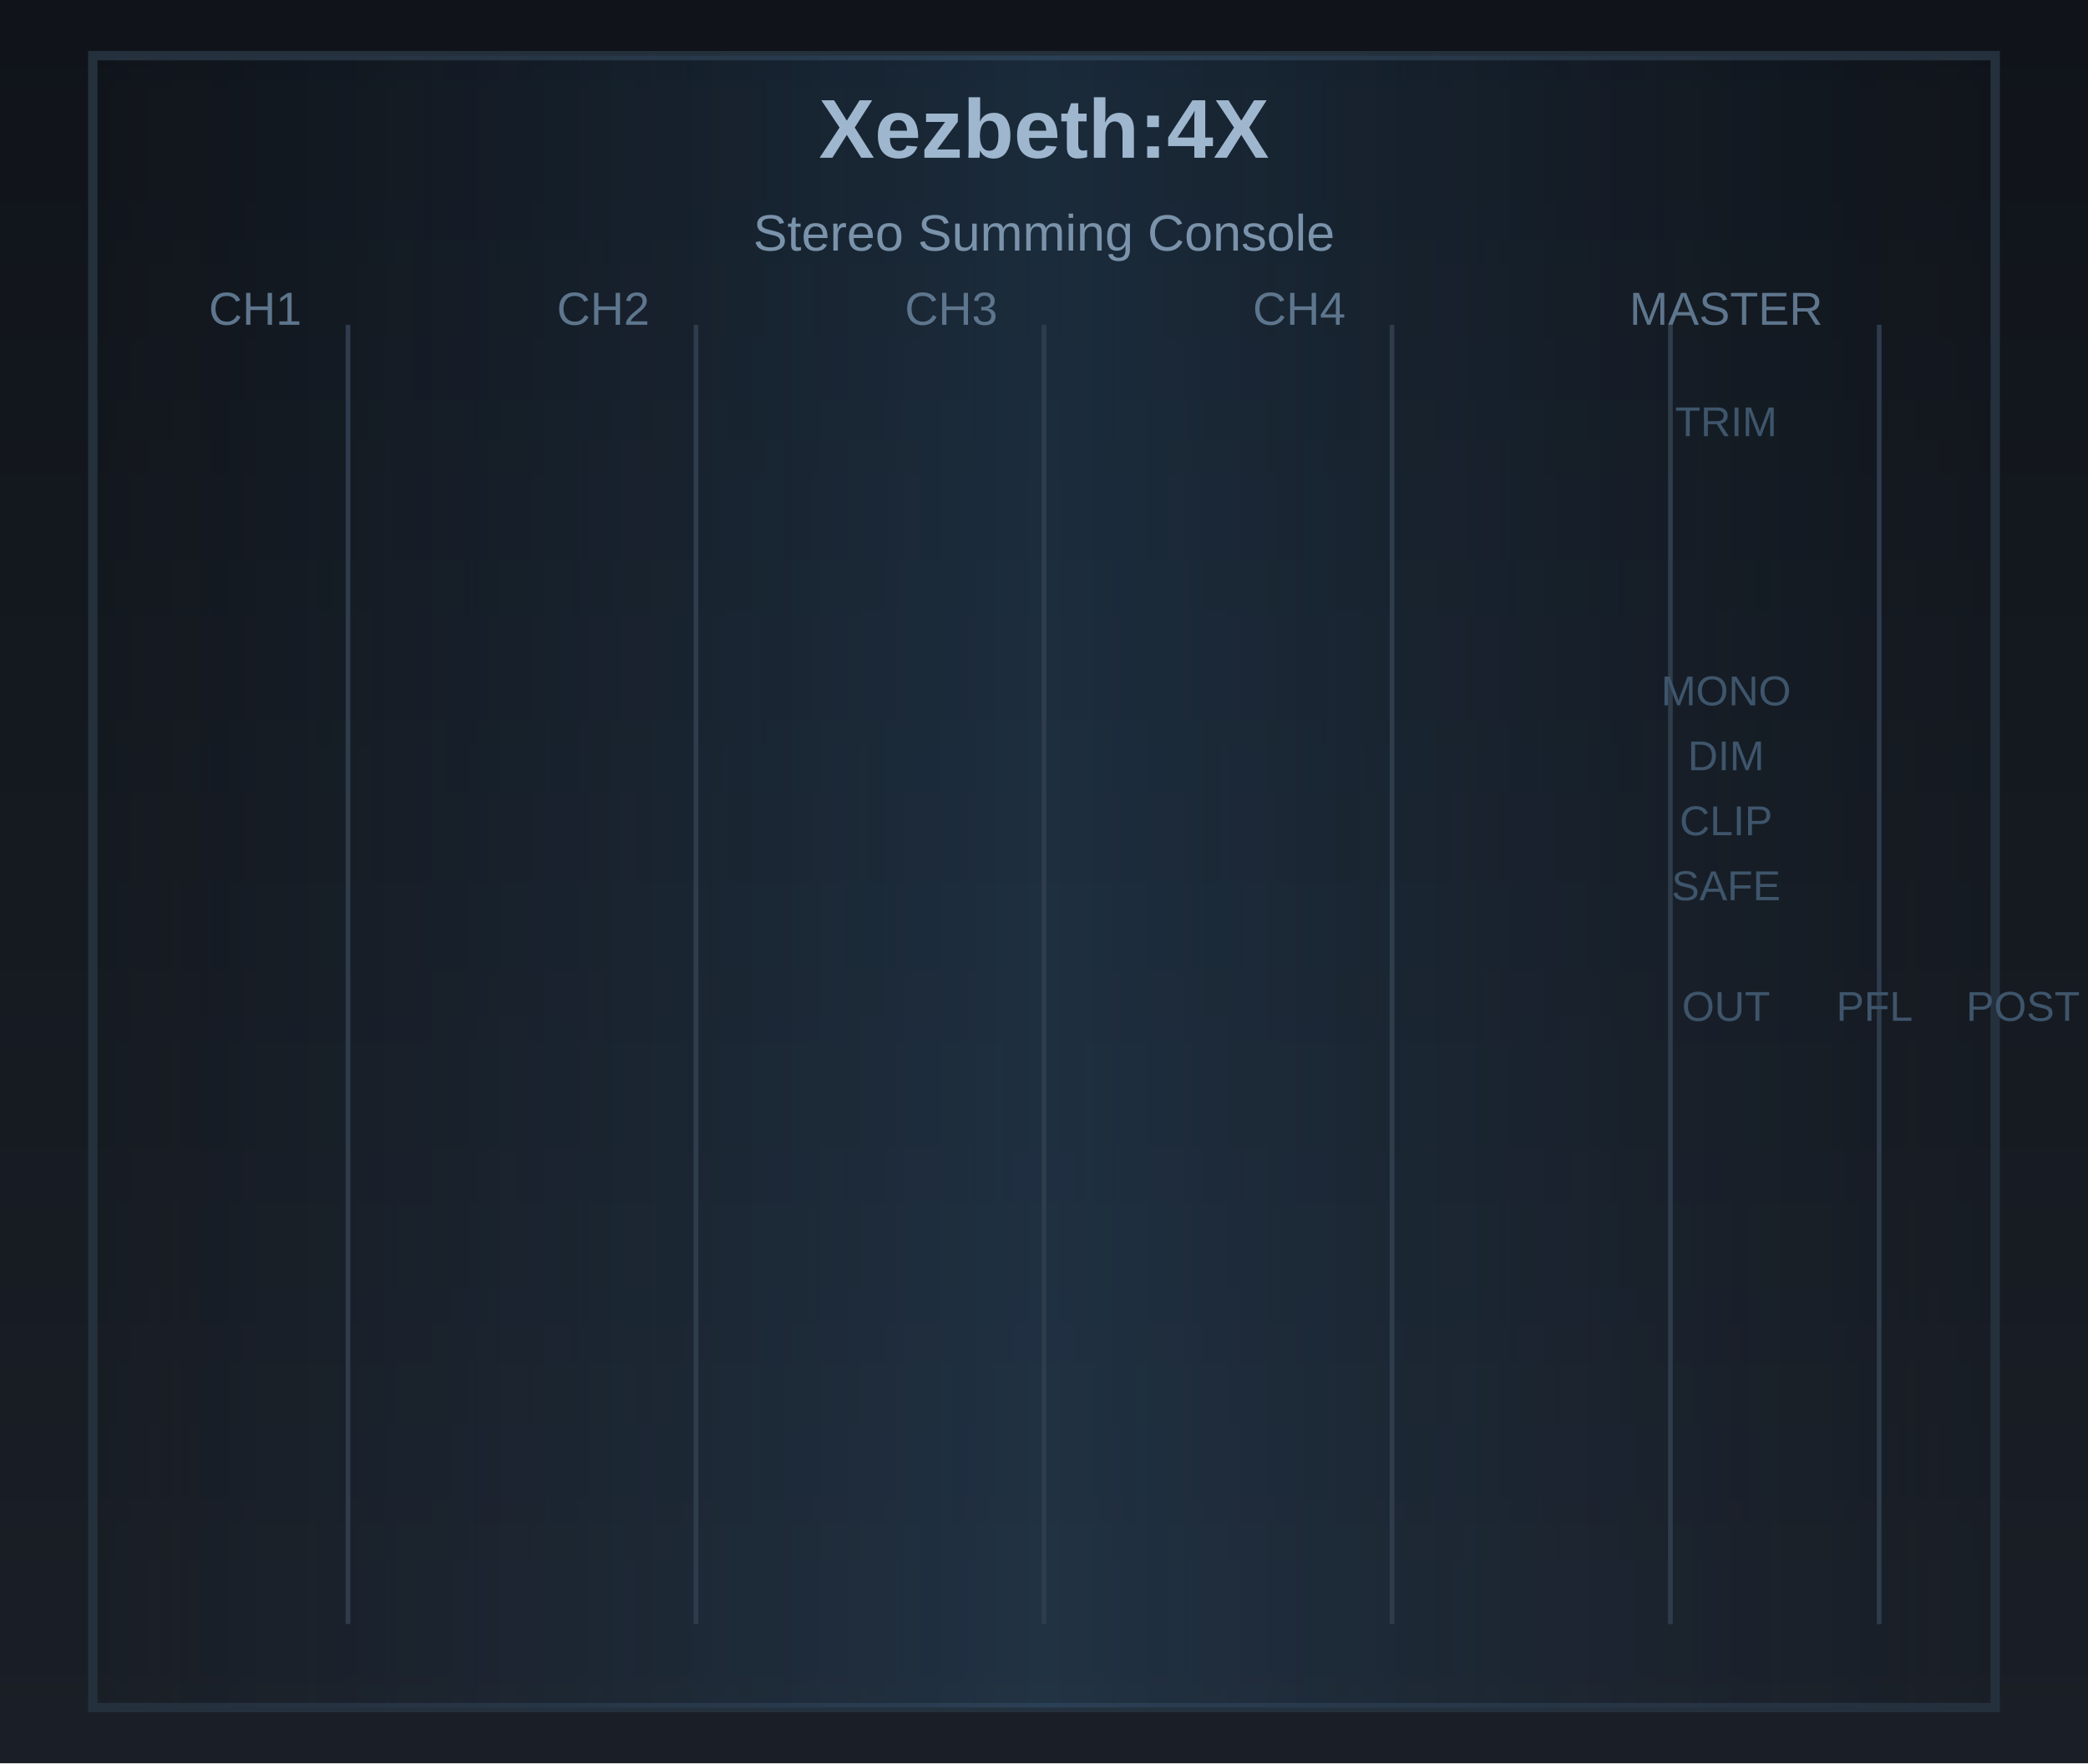
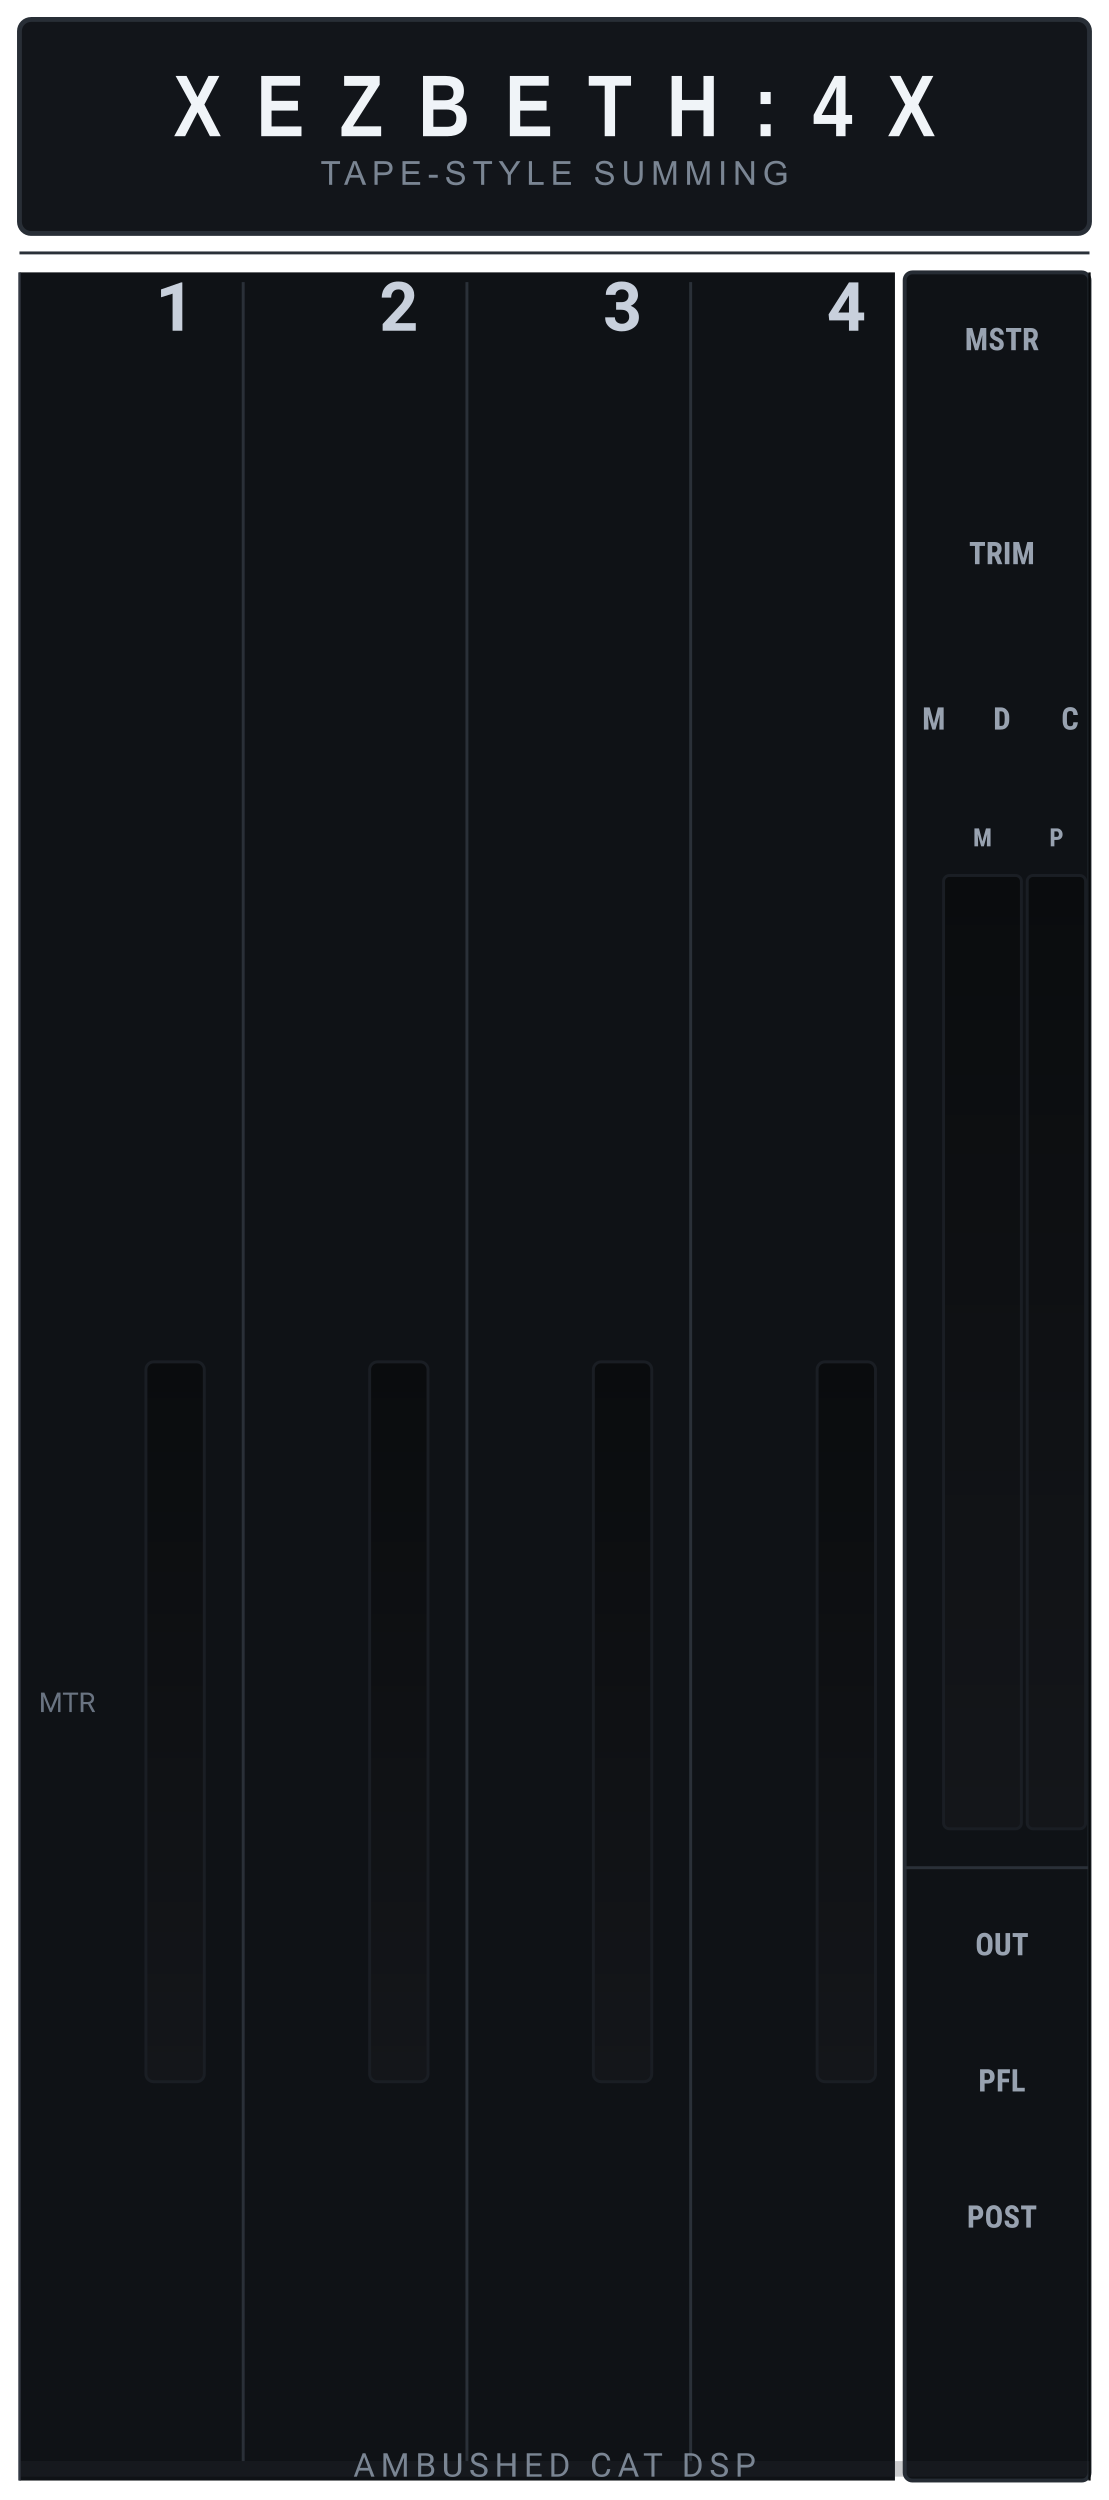
- <svg xmlns="http://www.w3.org/2000/svg" width="450" height="380" viewBox="0 0 450 380">
-   <defs>
-     <linearGradient id="bg" x1="0%" y1="0%" x2="0%" y2="100%">
-       <stop offset="0%" stop-color="#10141a" />
-       <stop offset="100%" stop-color="#1a1f27" />
+ <svg xmlns="http://www.w3.org/2000/svg" width="57mm" height="128.5mm" viewBox="0 0 57 128.5" version="1.1" id="svg139">
+   <defs id="defs21">
+     <linearGradient id="bg" x1="0" x2="0" y1="0" y2="1">
+       <stop offset="0" stop-color="#0e1014" id="stop2" />
+       <stop offset="1" stop-color="#1a1e24" id="stop4" />
    </linearGradient>
-     <linearGradient id="accent" x1="0%" y1="0%" x2="100%" y2="0%">
-       <stop offset="0%" stop-color="#2d5a85" stop-opacity="0.0" />
-       <stop offset="50%" stop-color="#3e7cb1" stop-opacity="0.35" />
-       <stop offset="100%" stop-color="#2d5a85" stop-opacity="0.0" />
+     <linearGradient id="strip" x1="0" x2="1" y1="0" y2="0">
+       <stop offset="0" stop-color="#1e2228" stop-opacity="0.4" id="stop7" />
+       <stop offset="0.5" stop-color="#2a2f38" stop-opacity="0.7" id="stop9" />
+       <stop offset="1" stop-color="#1e2228" stop-opacity="0.4" id="stop11" />
    </linearGradient>
+     <linearGradient id="meter" x1="0" x2="0" y1="0" y2="1">
+       <stop offset="0" stop-color="#0a0c0e" id="stop14" />
+       <stop offset="1" stop-color="#14161a" id="stop16" />
+     </linearGradient>
+     <style id="style19">
+       .title { font-family: 'Roboto Condensed', 'Arial Narrow', sans-serif; font-size: 4.5px; fill: #f0f4f8; font-weight: 800; letter-spacing: 1.8px; }
+       .sub { font-family: 'Roboto', Arial, sans-serif; font-size: 1.7px; fill: #7a8593; text-anchor: middle; letter-spacing: 0.3px; }
+       .ch { font-family: 'Roboto', Arial, sans-serif; font-size: 3.5px; fill: #c8d0dc; text-anchor: middle; font-weight: 700; }
+       .lbl { font-family: 'Roboto Condensed', 'Arial Narrow', sans-serif; font-size: 1.6px; fill: #98a2b0; text-anchor: middle; font-weight: 600; }
+       .tiny { font-family: 'Roboto', Arial, sans-serif; font-size: 1.4px; fill: #6a7482; text-anchor: start; }
+       .line { stroke: #2a3038; stroke-width: 0.15; }
+     </style>
  </defs>
-   <rect x="0" y="0" width="450" height="380" fill="url(#bg)" />
-   <rect x="20" y="12" width="410" height="356" fill="none" stroke="#25303d" stroke-width="2" />
-   <rect x="20" y="12" width="410" height="356" fill="url(#accent)" opacity="0.6" />
-   <g fill="#9fb7ce" font-family="'Segoe UI', 'Liberation Sans', sans-serif" font-size="18" font-weight="600" text-anchor="middle">
-     <text x="225" y="34">Xezbeth:4X</text>
-     <text x="225" y="54" font-size="11" font-weight="400" fill="#7a93aa">Stereo Summing Console</text>
+   <rect width="57" height="128.5" fill="url(#bg)" id="rect23" style="fill:none;fill-opacity:1" />
+   <rect x="1" y="1" width="55" height="11" fill="#12151a" stroke="#282e36" stroke-width="0.25" rx="0.6" id="rect25" />
+   <g aria-label="XEZBETH:4X" id="text27" class="title" style="font-weight:800;font-size:4.5px;font-family:'Roboto Condensed', 'Arial Narrow', sans-serif;letter-spacing:1.8px;text-anchor:middle;fill:#f0f4f8">
+     <path d="M 10.79,7 10.153,5.767 9.516,7 h -0.562 L 9.832,5.372 9.026,3.904 h 0.562 l 0.565,1.094 0.562,-1.094 h 0.56 L 10.505,5.372 11.348,7 Z" id="path482" />
+     <path d="M 13.427,7 V 3.904 h 1.997 v 0.501 h -1.466 v 0.778 h 1.356 v 0.501 h -1.356 v 0.815 h 1.538 V 7 Z" id="path484" />
+     <path d="M 19.591,7 H 17.552 V 6.541 L 18.925,4.412 H 17.688 V 3.904 h 1.828 v 0.45 l -1.373,2.138 h 1.448 z" id="path486" />
+     <path d="m 23.993,6.117 q 0,0.235 -0.079,0.404 -0.077,0.167 -0.211,0.275 Q 23.569,6.901 23.391,6.952 23.213,7 23.013,7 H 21.743 V 3.904 h 1.162 q 0.224,0 0.4,0.048 0.176,0.046 0.297,0.143 0.121,0.097 0.182,0.244 0.062,0.145 0.062,0.343 0,0.264 -0.121,0.446 -0.119,0.18 -0.363,0.244 0.308,0.044 0.468,0.237 0.163,0.191 0.163,0.508 z M 23.312,4.77 q 0,-0.209 -0.11,-0.297 -0.108,-0.088 -0.323,-0.088 h -0.604 v 0.767 h 0.609 q 0.224,0 0.325,-0.094 0.103,-0.097 0.103,-0.288 z m 0.147,1.296 q 0,-0.123 -0.04,-0.207 -0.04,-0.083 -0.11,-0.134 -0.068,-0.051 -0.16,-0.073 -0.092,-0.022 -0.202,-0.022 h -0.672 v 0.888 h 0.694 q 0.105,0 0.193,-0.02 0.09,-0.022 0.156,-0.073 0.066,-0.053 0.103,-0.141 0.037,-0.088 0.037,-0.22 z" id="path488" />
+     <path d="M 26.206,7 V 3.904 h 1.997 v 0.501 h -1.466 v 0.778 h 1.356 V 5.684 H 26.738 V 6.499 H 28.276 V 7 Z" id="path490" />
+     <path d="M 31.614,4.405 V 7 H 31.082 V 4.405 h -0.82 V 3.904 h 2.173 v 0.501 z" id="path492" />
+     <path d="M 36.158,7 V 5.673 H 35.053 V 7 H 34.521 V 3.904 h 0.532 v 1.233 h 1.105 v -1.233 h 0.532 V 7 Z" id="path494" />
+     <path d="M 39.092,5.348 V 4.728 h 0.521 V 5.348 Z M 39.092,7 V 6.383 h 0.521 V 7 Z" id="path496" />
+     <path d="M 43.461,6.369 V 7 H 42.977 V 6.369 H 41.821 V 5.906 l 1.072,-2.002 h 0.567 v 2.006 h 0.338 v 0.459 z m -0.483,-1.472 q 0,-0.037 0,-0.097 0.002,-0.062 0.004,-0.125 0.002,-0.064 0.004,-0.121 0.004,-0.059 0.007,-0.092 -0.009,0.024 -0.029,0.068 l -0.044,0.097 q -0.024,0.053 -0.051,0.103 l -0.046,0.088 -0.589,1.092 h 0.743 z" id="path498" />
+     <path d="M 47.489,7 46.851,5.767 46.214,7 h -0.562 L 46.531,5.372 45.724,3.904 h 0.562 l 0.565,1.094 0.562,-1.094 h 0.56 L 47.203,5.372 48.047,7 Z" id="path500" />
  </g>
-   <g stroke="#2f3c4c" stroke-width="1">
-     <line x1="75" y1="70" x2="75" y2="350" />
-     <line x1="150" y1="70" x2="150" y2="350" />
-     <line x1="225" y1="70" x2="225" y2="350" />
-     <line x1="300" y1="70" x2="300" y2="350" />
-     <line x1="360" y1="70" x2="360" y2="350" />
-     <line x1="405" y1="70" x2="405" y2="350" />
+   <g aria-label="TAPE-STYLE SUMMING" id="text29" class="sub" style="font-size:1.7px;font-family:Roboto, Arial, sans-serif;letter-spacing:0.3px;text-anchor:middle;fill:#7a8593">
+     <path d="M 16.914,9.5 V 8.427 H 16.513 V 8.283 h 0.965 V 8.427 H 17.075 V 9.5 Z" id="path447" />
+     <path d="m 17.683,9.5 0.467,-1.217 h 0.173 L 18.822,9.5 H 18.638 L 18.496,9.131 H 17.987 L 17.854,9.5 Z m 0.351,-0.5 h 0.413 L 18.319,8.663 q -0.058,-0.154 -0.086,-0.252 -0.023,0.117 -0.066,0.232 z" id="path449" />
+     <path d="M 19.25,9.5 V 8.283 h 0.459 q 0.121,0 0.185,0.012 0.09,0.015 0.15,0.057 0.061,0.042 0.097,0.117 0.037,0.076 0.037,0.166 0,0.155 -0.099,0.263 -0.099,0.107 -0.357,0.107 H 19.411 V 9.5 Z m 0.161,-0.638 h 0.315 q 0.156,0 0.222,-0.058 0.066,-0.058 0.066,-0.164 0,-0.076 -0.039,-0.13 -0.038,-0.055 -0.101,-0.072 -0.041,-0.011 -0.15,-0.011 h -0.311 z" id="path451" />
+     <path d="M 20.688,9.5 V 8.283 h 0.88 V 8.427 h -0.719 v 0.373 h 0.673 v 0.143 h -0.673 v 0.414 h 0.747 V 9.5 Z" id="path453" />
+     <path d="M 22.041,9.135 V 8.985 h 0.459 v 0.15 z" id="path455" />
+     <path d="m 22.929,9.109 0.152,-0.013 q 0.011,0.091 0.05,0.15 0.04,0.058 0.123,0.095 0.083,0.036 0.187,0.036 0.092,0 0.163,-0.027 0.071,-0.027 0.105,-0.075 0.035,-0.048 0.035,-0.105 0,-0.057 -0.033,-0.1 -0.033,-0.043 -0.11,-0.072 -0.049,-0.019 -0.217,-0.059 -0.168,-0.041 -0.235,-0.076 -0.087,-0.046 -0.13,-0.113 -0.042,-0.068 -0.042,-0.152 0,-0.092 0.052,-0.172 0.052,-0.081 0.153,-0.122 0.1,-0.042 0.223,-0.042 0.135,0 0.238,0.044 0.104,0.043 0.159,0.128 0.056,0.085 0.06,0.192 l -0.154,0.012 q -0.012,-0.115 -0.085,-0.174 -0.071,-0.059 -0.212,-0.059 -0.146,0 -0.213,0.054 -0.066,0.053 -0.066,0.129 0,0.066 0.047,0.108 0.046,0.042 0.242,0.087 0.197,0.044 0.27,0.077 0.106,0.049 0.157,0.125 0.051,0.075 0.051,0.173 0,0.097 -0.056,0.183 -0.056,0.085 -0.16,0.134 -0.104,0.047 -0.234,0.047 -0.165,0 -0.277,-0.048 -0.111,-0.048 -0.175,-0.144 -0.063,-0.097 -0.066,-0.219 z" id="path457" />
+     <path d="M 24.728,9.5 V 8.427 H 24.327 V 8.283 h 0.965 V 8.427 H 24.889 V 9.5 Z" id="path459" />
+     <path d="M 26.099,9.5 V 8.985 L 25.63,8.283 H 25.826 L 26.066,8.65 q 0.066,0.103 0.124,0.206 0.055,-0.095 0.133,-0.215 l 0.236,-0.358 h 0.188 L 26.26,8.985 V 9.5 Z" id="path461" />
+     <path d="M 27.184,9.5 V 8.283 h 0.161 v 1.073 h 0.599 V 9.5 Z" id="path463" />
+     <path d="M 28.439,9.5 V 8.283 h 0.88 V 8.427 h -0.719 v 0.373 h 0.673 v 0.143 h -0.673 v 0.414 h 0.747 V 9.5 Z" id="path465" />
+     <path d="m 30.587,9.109 0.152,-0.013 q 0.011,0.091 0.05,0.15 0.04,0.058 0.123,0.095 0.083,0.036 0.187,0.036 0.092,0 0.163,-0.027 0.071,-0.027 0.105,-0.075 0.035,-0.048 0.035,-0.105 0,-0.057 -0.033,-0.1 -0.033,-0.043 -0.11,-0.072 -0.049,-0.019 -0.217,-0.059 -0.168,-0.041 -0.235,-0.076 -0.087,-0.046 -0.13,-0.113 -0.042,-0.068 -0.042,-0.152 0,-0.092 0.052,-0.172 0.052,-0.081 0.153,-0.122 0.1,-0.042 0.223,-0.042 0.135,0 0.238,0.044 0.104,0.043 0.159,0.128 0.056,0.085 0.06,0.192 l -0.154,0.012 q -0.012,-0.115 -0.085,-0.174 -0.071,-0.059 -0.212,-0.059 -0.146,0 -0.213,0.054 -0.066,0.053 -0.066,0.129 0,0.066 0.047,0.108 0.046,0.042 0.242,0.087 0.197,0.044 0.27,0.077 0.106,0.049 0.157,0.125 0.051,0.075 0.051,0.173 0,0.097 -0.056,0.183 -0.056,0.085 -0.16,0.134 -0.104,0.047 -0.234,0.047 -0.165,0 -0.277,-0.048 -0.111,-0.048 -0.175,-0.144 -0.063,-0.097 -0.066,-0.219 z" id="path467" />
+     <path d="m 32.874,8.283 h 0.161 v 0.703 q 0,0.183 -0.042,0.291 -0.042,0.108 -0.15,0.176 -0.108,0.067 -0.284,0.067 -0.171,0 -0.28,-0.059 -0.109,-0.059 -0.155,-0.17 -0.046,-0.112 -0.046,-0.305 V 8.283 h 0.161 v 0.702 q 0,0.159 0.029,0.234 0.03,0.075 0.101,0.115 0.072,0.041 0.176,0.041 0.178,0 0.253,-0.081 0.076,-0.081 0.076,-0.31 z" id="path469" />
+     <path d="M 33.599,9.5 V 8.283 h 0.242 l 0.288,0.862 q 0.04,0.12 0.058,0.18 0.021,-0.066 0.065,-0.195 l 0.291,-0.847 h 0.217 V 9.5 H 34.605 V 8.481 L 34.251,9.5 H 34.106 L 33.754,8.464 V 9.5 Z" id="path471" />
+     <path d="M 35.315,9.5 V 8.283 h 0.242 l 0.288,0.862 q 0.04,0.12 0.058,0.18 0.021,-0.066 0.065,-0.195 l 0.291,-0.847 h 0.217 V 9.5 H 36.321 V 8.481 L 35.967,9.5 H 35.822 L 35.47,8.464 V 9.5 Z" id="path473" />
+     <path d="M 37.063,9.5 V 8.283 h 0.161 V 9.5 Z" id="path475" />
+     <path d="M 37.806,9.5 V 8.283 h 0.165 l 0.639,0.955 v -0.955 h 0.154 V 9.5 H 38.6 L 37.961,8.544 V 9.5 Z" id="path477" />
+     <path d="M 39.905,9.023 V 8.88 l 0.515,-8.301e-4 v 0.452 q -0.119,0.095 -0.245,0.143 -0.126,0.047 -0.259,0.047 -0.179,0 -0.326,-0.076 -0.146,-0.077 -0.221,-0.222 -0.075,-0.145 -0.075,-0.325 0,-0.178 0.074,-0.331 0.075,-0.154 0.214,-0.229 0.139,-0.075 0.321,-0.075 0.132,0 0.238,0.043 0.107,0.042 0.168,0.119 0.061,0.076 0.092,0.199 l -0.145,0.04 q -0.027,-0.093 -0.068,-0.146 -0.041,-0.053 -0.116,-0.085 -0.076,-0.032 -0.168,-0.032 -0.11,0 -0.191,0.034 -0.081,0.033 -0.13,0.088 -0.049,0.055 -0.076,0.12 -0.046,0.113 -0.046,0.245 0,0.163 0.056,0.272 0.056,0.11 0.164,0.163 0.107,0.053 0.227,0.053 0.105,0 0.204,-0.04 0.1,-0.041 0.151,-0.086 V 9.023 Z" id="path479" />
  </g>
-   <g fill="#5e768d" font-family="'Segoe UI', 'Liberation Sans', sans-serif" font-size="10" text-anchor="middle">
-     <text x="55" y="70">CH1</text>
-     <text x="130" y="70">CH2</text>
-     <text x="205" y="70">CH3</text>
-     <text x="280" y="70">CH4</text>
-     <text x="372" y="70">MASTER</text>
-   </g>
-   <g fill="#3e556b" font-family="'Segoe UI', 'Liberation Sans', sans-serif" font-size="9" text-anchor="middle">
-     <text x="372" y="94">TRIM</text>
-     <text x="372" y="152">MONO</text>
-     <text x="372" y="166">DIM</text>
-     <text x="372" y="180">CLIP</text>
-     <text x="372" y="194">SAFE</text>
-     <text x="372" y="220">OUT</text>
-     <text x="404" y="220">PFL</text>
-     <text x="436" y="220">POST</text>
-   </g>
+   <line class="line" x1="1" y1="13" x2="56" y2="13" id="line31" />
+   <rect x="1" y="14" width="45" height="113.5" fill="url(#strip)" id="rect33" style="fill:#0f1216;fill-opacity:1" />
+   <line class="line" x1="12.5" y1="14.5" x2="12.5" y2="126.5" id="line35" />
+   <line class="line" x1="24" y1="14.5" x2="24" y2="126.5" id="line37" />
+   <line class="line" x1="35.5" y1="14.5" x2="35.5" y2="126.5" id="line39" />
+   <rect x="46.5" y="14" width="9.5" height="113.5" fill="#0f1216" stroke="#262c34" stroke-width="0.2" rx="0.4" id="rect41" />
+   <text class="ch" x="9" y="17" id="text43">1</text>
+   <text class="ch" x="20.5" y="17" id="text45">2</text>
+   <text class="ch" x="32" y="17" id="text47">3</text>
+   <text class="ch" x="43.5" y="17" id="text49">4</text>
+   <text class="tiny" x="2" y="88" id="text63">MTR</text>
+   <text class="lbl" x="51.5" y="18" id="text65">MSTR</text>
+   <text class="lbl" x="51.5" y="29" id="text67">TRIM</text>
+   <text class="lbl" x="48" y="37.5" id="text69">M</text>
+   <text class="lbl" x="51.5" y="37.5" id="text71">D</text>
+   <text class="lbl" x="55" y="37.5" id="text73">C</text>
+   <rect x="7.5" y="70" width="3" height="37" fill="url(#meter)" stroke="#1a1e24" stroke-width="0.15" rx="0.4" id="rect75" />
+   <rect x="19" y="70" width="3" height="37" fill="url(#meter)" stroke="#1a1e24" stroke-width="0.15" rx="0.4" id="rect77" />
+   <rect x="30.5" y="70" width="3" height="37" fill="url(#meter)" stroke="#1a1e24" stroke-width="0.15" rx="0.4" id="rect79" />
+   <rect x="42" y="70" width="3" height="37" fill="url(#meter)" stroke="#1a1e24" stroke-width="0.15" rx="0.4" id="rect81" />
+   <rect x="48.5" y="45" width="4" height="49" fill="url(#meter)" stroke="#1a1e24" stroke-width="0.15" rx="0.3" id="rect83" />
+   <text class="lbl" x="50.5" y="43.5" style="font-size:1.3px" id="text85">M</text>
+   <rect x="52.8" y="45" width="3" height="49" fill="url(#meter)" stroke="#1a1e24" stroke-width="0.15" rx="0.3" id="rect87" />
+   <text class="lbl" x="54.3" y="43.5" style="font-size:1.3px" id="text89">P</text>
+   <line class="line" x1="46.5" y1="96" x2="56" y2="96" id="line91" />
+   <text class="lbl" x="51.5" y="100.5" id="text93">OUT</text>
+   <text class="lbl" x="51.5" y="107.5" id="text95">PFL</text>
+   <text class="lbl" x="51.5" y="114.5" id="text97">POST</text>
+   <line x1="1" y1="14" x2="1" y2="127.5" stroke="#343a44" stroke-width="0.12" id="line131" />
+   <line x1="56" y1="14" x2="56" y2="127.5" stroke="#080a0c" stroke-width="0.12" id="line133" />
+   <rect x="1" y="126.5" width="55" height="0.8" fill="#2a3038" opacity="0.25" id="rect135" />
+   <text class="sub" x="28.5" y="127.3" id="text137" style="-inkscape-font-specification:'Roboto, Arial, sans-serif, Normal';font-family:Roboto, Arial, sans-serif;font-weight:normal;font-style:normal;font-stretch:normal;font-variant:normal;font-size:1.7px;font-variant-ligatures:normal;font-variant-caps:normal;font-variant-numeric:normal;font-variant-east-asian:normal;letter-spacing:0.3px;text-anchor:middle;fill:#7a8593">
+     <tspan id="tspan555">AMBUSHED CAT DSP</tspan>
+   </text>
</svg>
